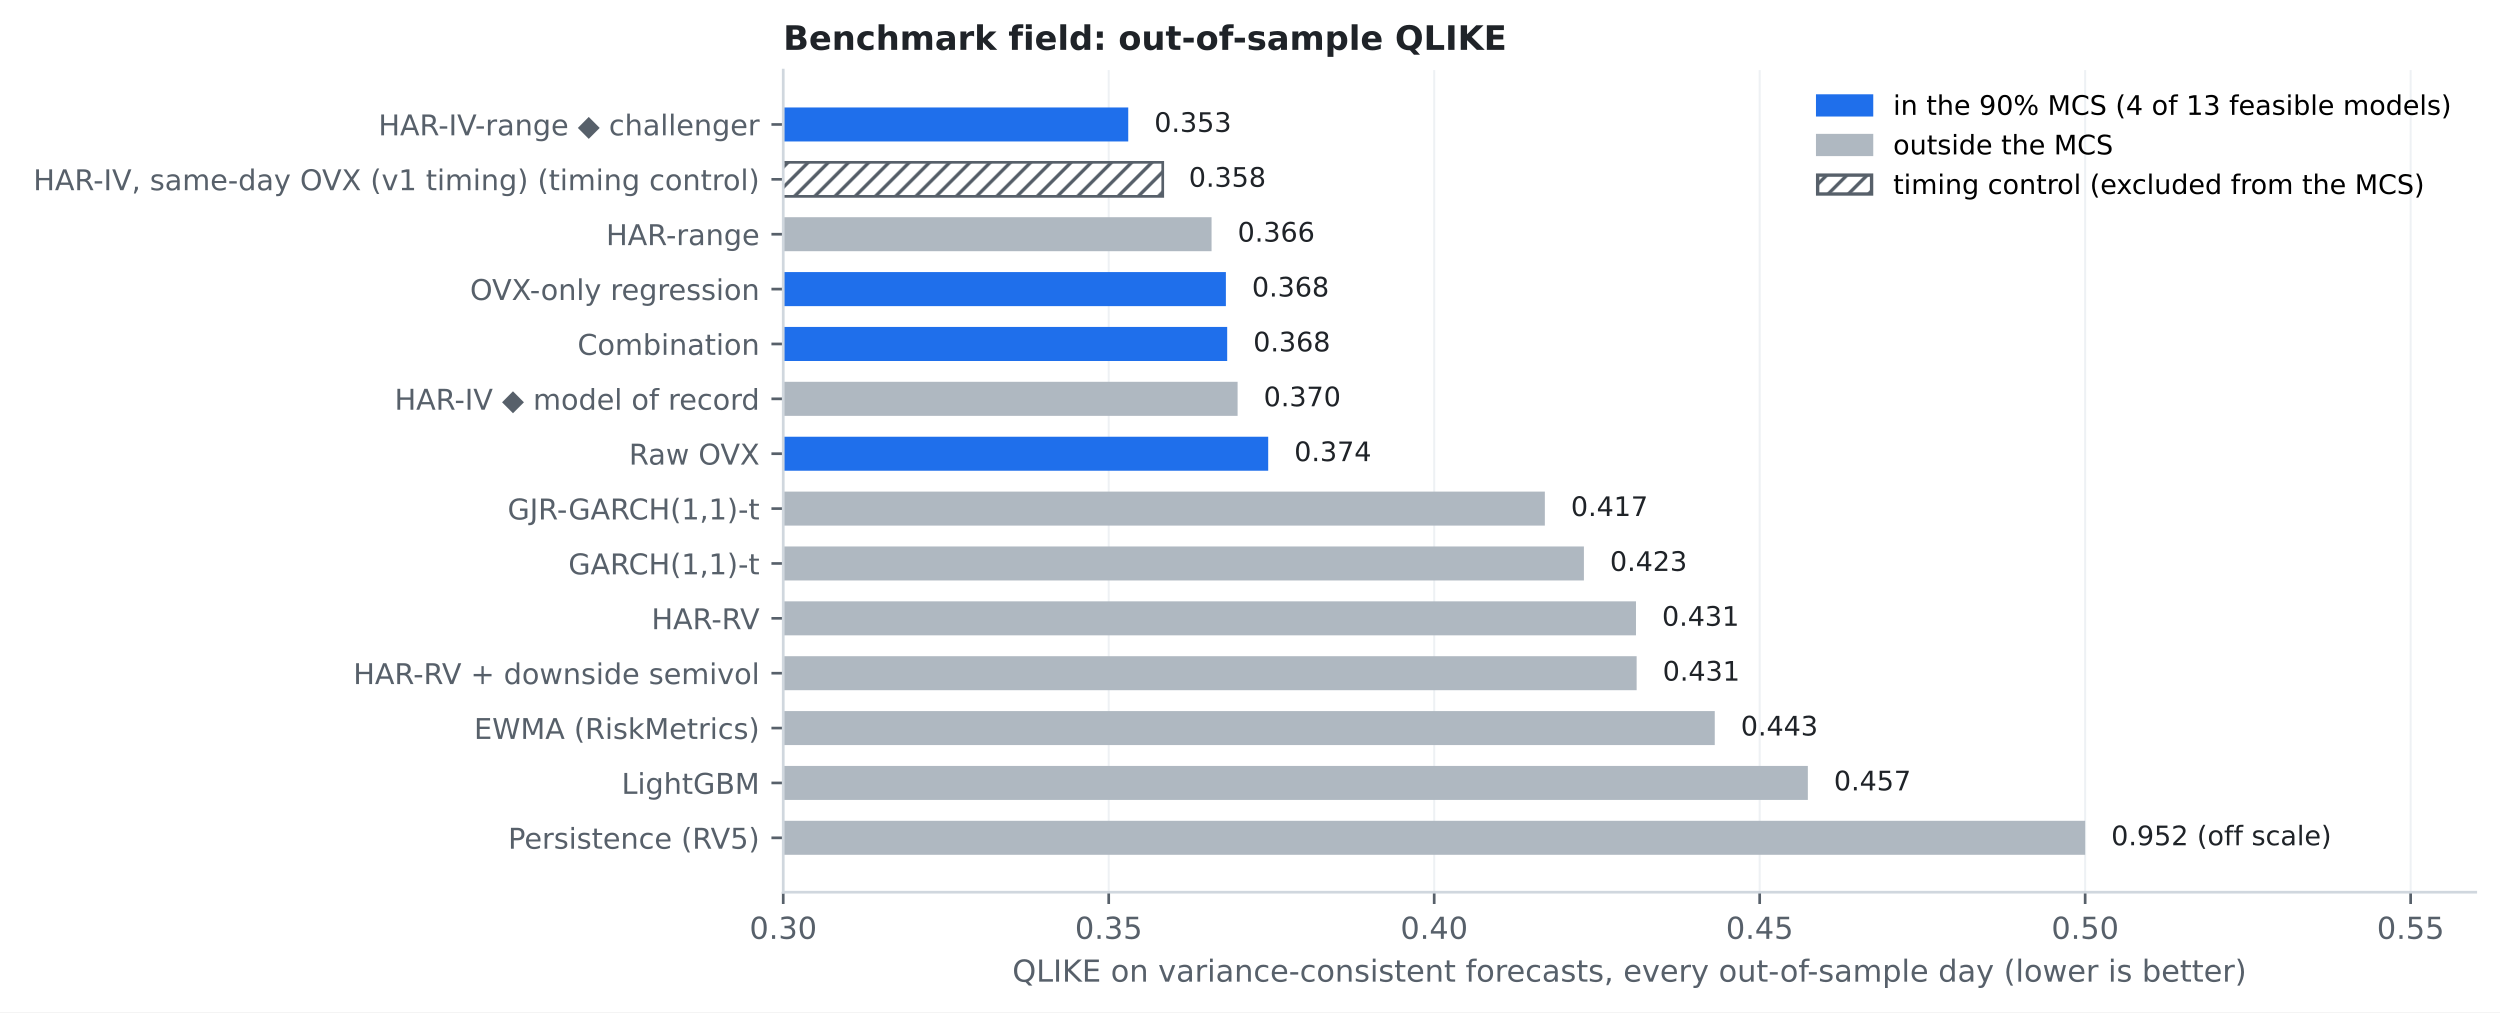
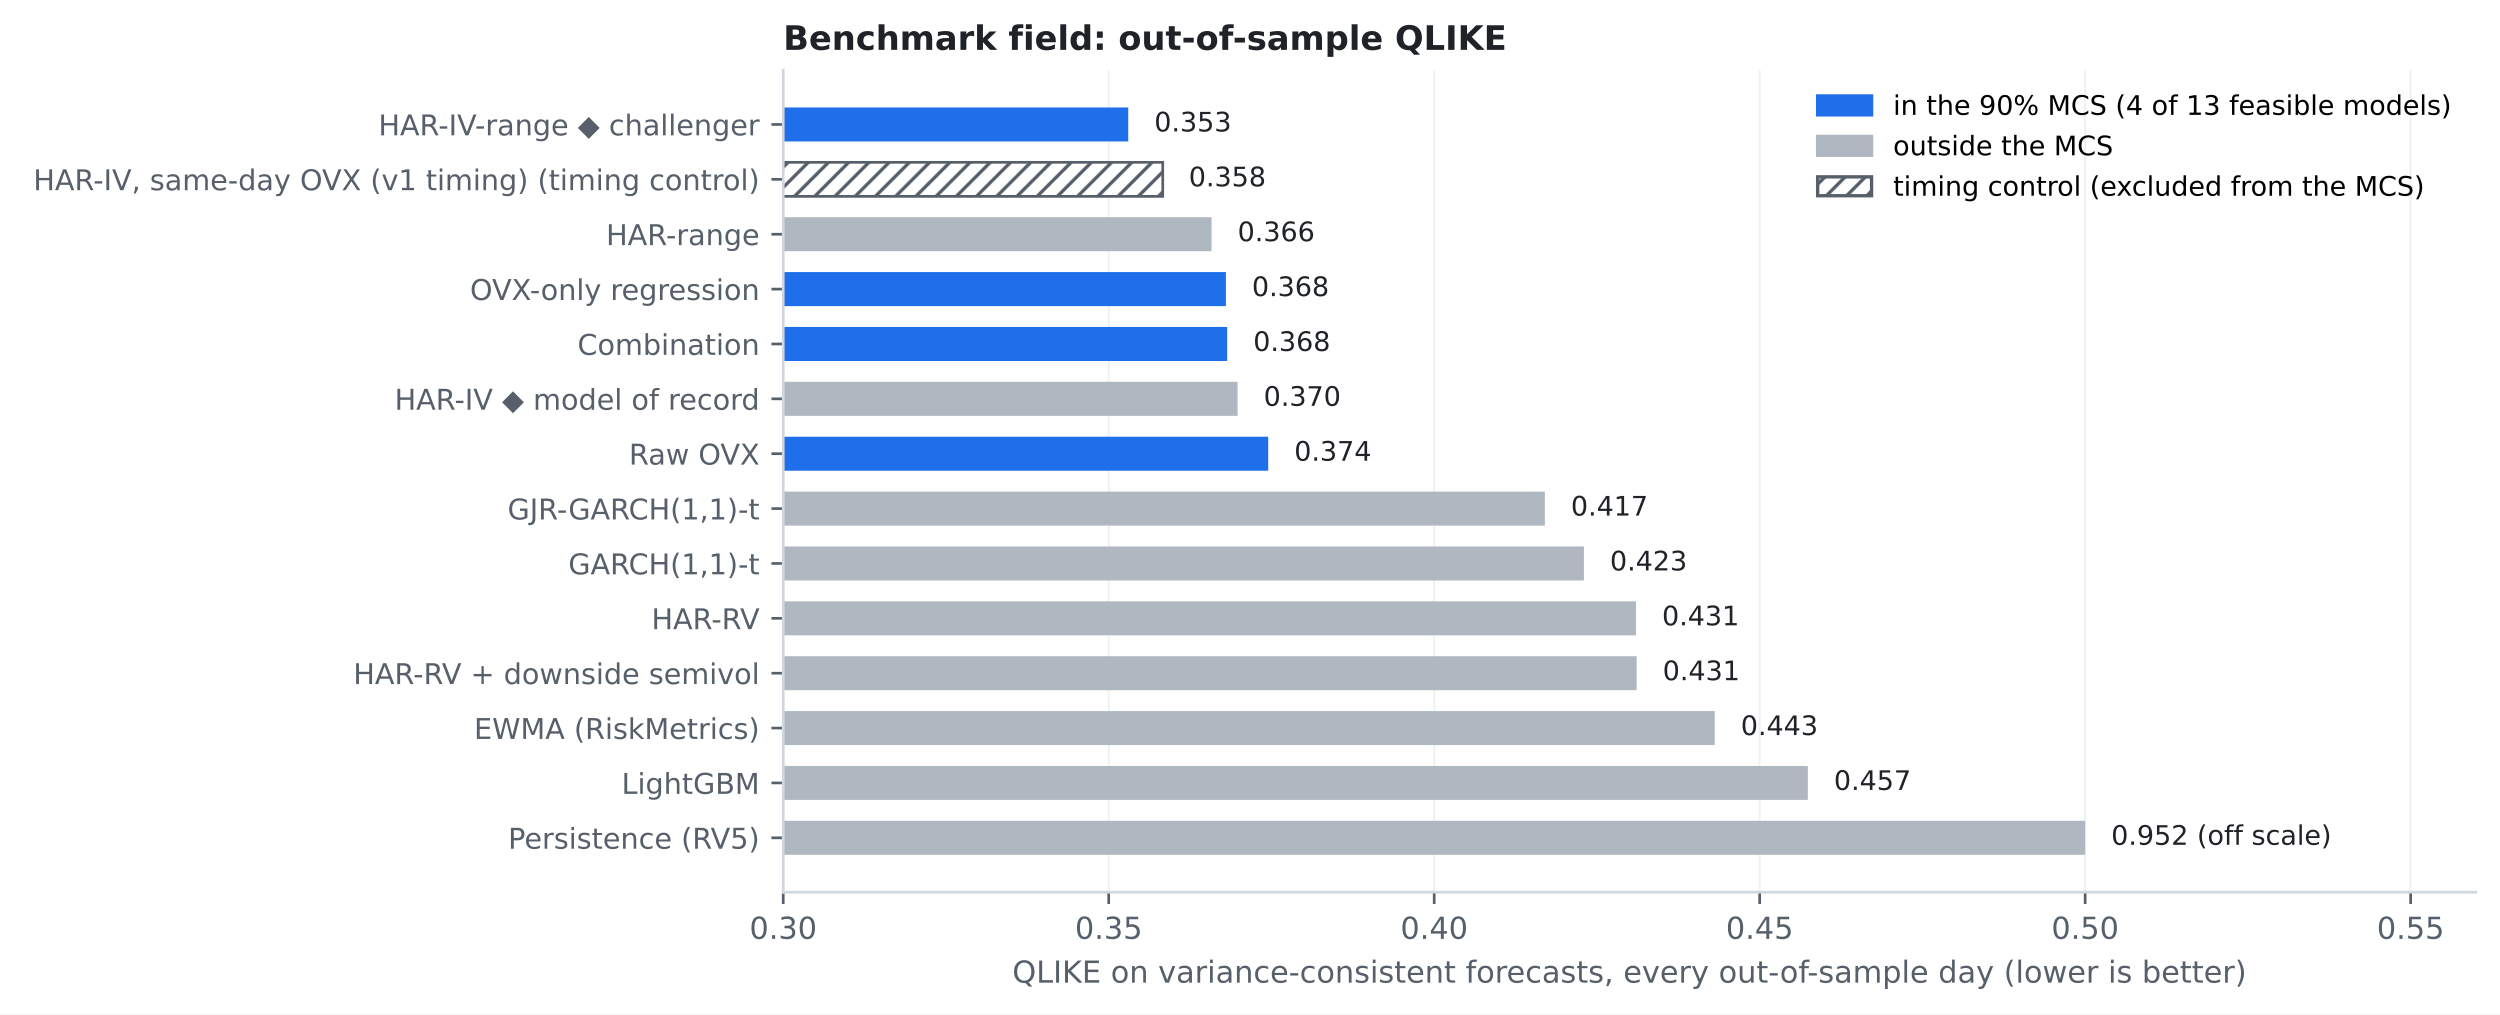
- <svg xmlns="http://www.w3.org/2000/svg" xmlns:xlink="http://www.w3.org/1999/xlink" width="741.8pt" height="300.355pt" viewBox="0 0 741.8 300.355" version="1.1">
+ <svg xmlns="http://www.w3.org/2000/svg" xmlns:xlink="http://www.w3.org/1999/xlink" width="741.8pt" height="300.935pt" viewBox="0 0 741.8 300.935" version="1.1">
  <defs>
    <style type="text/css">*{stroke-linejoin: round; stroke-linecap: butt}</style>
  </defs>
  <g id="figure_1">
    <g id="patch_1">
-       <path d="M 0 300.355  L 741.8 300.355  L 741.8 0  L 0 0  z " style="fill: #ffffff" />
+       <path d="M 0 300.935  L 741.8 300.935  L 741.8 0  L 0 0  z " style="fill: #ffffff" />
    </g>
    <g id="axes_1">
      <g id="patch_2">
        <path d="M 232.4 264.734  L 734.6 264.734  L 734.6 20.798  L 232.4 20.798  z " style="fill: #ffffff" />
      </g>
      <g id="matplotlib.axis_1">
        <g id="xtick_1">
          <g id="line2d_1">
            <path d="M 232.4 264.734  L 232.4 20.798  " clip-path="url(#p38cf2f1c58)" style="fill: none; stroke: #eef1f4; stroke-width: 0.6; stroke-linecap: square" />
          </g>
          <g id="line2d_2">
            <defs>
              <path id="m6ad224dbcd" d="M 0 0  L 0 3.5  " style="stroke: #57606a; stroke-width: 0.8" />
            </defs>
            <g>
              <use xlink:href="#m6ad224dbcd" x="232.4" y="264.734" style="fill: #57606a; stroke: #57606a; stroke-width: 0.8" />
            </g>
          </g>
          <g id="text_1">
-             <text style="font-size: 9px; font-family: 'DejaVu Sans'; text-anchor: middle; fill: #57606a" x="232.4" y="278.573" transform="rotate(-0 232.4003 278.573)">0.30</text>
+             <text style="font-size: 9px; font-family: 'DejaVu Sans'; text-anchor: middle; fill: #57606a" x="232.4" y="278.572" transform="rotate(-0 232.4003 278.5723)">0.30</text>
          </g>
        </g>
        <g id="xtick_2">
          <g id="line2d_3">
            <path d="M 328.977 264.734  L 328.977 20.798  " clip-path="url(#p38cf2f1c58)" style="fill: none; stroke: #eef1f4; stroke-width: 0.6; stroke-linecap: square" />
          </g>
          <g id="line2d_4">
            <g>
              <use xlink:href="#m6ad224dbcd" x="328.977" y="264.734" style="fill: #57606a; stroke: #57606a; stroke-width: 0.8" />
            </g>
          </g>
          <g id="text_2">
-             <text style="font-size: 9px; font-family: 'DejaVu Sans'; text-anchor: middle; fill: #57606a" x="328.977" y="278.573" transform="rotate(-0 328.9772 278.573)">0.35</text>
+             <text style="font-size: 9px; font-family: 'DejaVu Sans'; text-anchor: middle; fill: #57606a" x="328.977" y="278.572" transform="rotate(-0 328.9772 278.5723)">0.35</text>
          </g>
        </g>
        <g id="xtick_3">
          <g id="line2d_5">
            <path d="M 425.554 264.734  L 425.554 20.798  " clip-path="url(#p38cf2f1c58)" style="fill: none; stroke: #eef1f4; stroke-width: 0.6; stroke-linecap: square" />
          </g>
          <g id="line2d_6">
            <g>
              <use xlink:href="#m6ad224dbcd" x="425.554" y="264.734" style="fill: #57606a; stroke: #57606a; stroke-width: 0.8" />
            </g>
          </g>
          <g id="text_3">
-             <text style="font-size: 9px; font-family: 'DejaVu Sans'; text-anchor: middle; fill: #57606a" x="425.554" y="278.573" transform="rotate(-0 425.5542 278.573)">0.40</text>
+             <text style="font-size: 9px; font-family: 'DejaVu Sans'; text-anchor: middle; fill: #57606a" x="425.554" y="278.572" transform="rotate(-0 425.5542 278.5723)">0.40</text>
          </g>
        </g>
        <g id="xtick_4">
          <g id="line2d_7">
            <path d="M 522.131 264.734  L 522.131 20.798  " clip-path="url(#p38cf2f1c58)" style="fill: none; stroke: #eef1f4; stroke-width: 0.6; stroke-linecap: square" />
          </g>
          <g id="line2d_8">
            <g>
              <use xlink:href="#m6ad224dbcd" x="522.131" y="264.734" style="fill: #57606a; stroke: #57606a; stroke-width: 0.8" />
            </g>
          </g>
          <g id="text_4">
-             <text style="font-size: 9px; font-family: 'DejaVu Sans'; text-anchor: middle; fill: #57606a" x="522.131" y="278.573" transform="rotate(-0 522.1311 278.573)">0.45</text>
+             <text style="font-size: 9px; font-family: 'DejaVu Sans'; text-anchor: middle; fill: #57606a" x="522.131" y="278.572" transform="rotate(-0 522.1311 278.5723)">0.45</text>
          </g>
        </g>
        <g id="xtick_5">
          <g id="line2d_9">
            <path d="M 618.708 264.734  L 618.708 20.798  " clip-path="url(#p38cf2f1c58)" style="fill: none; stroke: #eef1f4; stroke-width: 0.6; stroke-linecap: square" />
          </g>
          <g id="line2d_10">
            <g>
              <use xlink:href="#m6ad224dbcd" x="618.708" y="264.734" style="fill: #57606a; stroke: #57606a; stroke-width: 0.8" />
            </g>
          </g>
          <g id="text_5">
-             <text style="font-size: 9px; font-family: 'DejaVu Sans'; text-anchor: middle; fill: #57606a" x="618.708" y="278.573" transform="rotate(-0 618.708 278.573)">0.50</text>
+             <text style="font-size: 9px; font-family: 'DejaVu Sans'; text-anchor: middle; fill: #57606a" x="618.708" y="278.572" transform="rotate(-0 618.708 278.5723)">0.50</text>
          </g>
        </g>
        <g id="xtick_6">
          <g id="line2d_11">
            <path d="M 715.285 264.734  L 715.285 20.798  " clip-path="url(#p38cf2f1c58)" style="fill: none; stroke: #eef1f4; stroke-width: 0.6; stroke-linecap: square" />
          </g>
          <g id="line2d_12">
            <g>
              <use xlink:href="#m6ad224dbcd" x="715.285" y="264.734" style="fill: #57606a; stroke: #57606a; stroke-width: 0.8" />
            </g>
          </g>
          <g id="text_6">
-             <text style="font-size: 9px; font-family: 'DejaVu Sans'; text-anchor: middle; fill: #57606a" x="715.285" y="278.573" transform="rotate(-0 715.2849 278.573)">0.55</text>
+             <text style="font-size: 9px; font-family: 'DejaVu Sans'; text-anchor: middle; fill: #57606a" x="715.285" y="278.572" transform="rotate(-0 715.2849 278.5723)">0.55</text>
          </g>
        </g>
        <g id="text_7">
-           <text style="font-size: 9px; font-family: 'DejaVu Sans'; text-anchor: middle; fill: #57606a" x="483.5" y="291.283" transform="rotate(-0 483.5003 291.2833)">QLIKE on variance-consistent forecasts, every out-of-sample day (lower is better)</text>
+           <text style="font-size: 9px; font-family: 'DejaVu Sans'; text-anchor: middle; fill: #57606a" x="483.5" y="291.573" transform="rotate(-0 483.5003 291.573)">QLIKE on variance-consistent forecasts, every out-of-sample day (lower is better)</text>
        </g>
      </g>
      <g id="matplotlib.axis_2">
        <g id="ytick_1">
          <g id="line2d_13">
            <defs>
              <path id="m0299c22814" d="M 0 0  L -3.5 0  " style="stroke: #57606a; stroke-width: 0.8" />
            </defs>
            <g>
              <use xlink:href="#m0299c22814" x="232.4" y="248.599" style="fill: #57606a; stroke: #57606a; stroke-width: 0.8" />
            </g>
          </g>
          <g id="text_8">
            <text style="font-size: 8.5px; font-family: 'DejaVu Sans'; text-anchor: end; fill: #57606a" x="225.4" y="251.828" transform="rotate(-0 225.4003 251.8284)">Persistence (RV5)</text>
          </g>
        </g>
        <g id="ytick_2">
          <g id="line2d_14">
            <g>
              <use xlink:href="#m0299c22814" x="232.4" y="232.317" style="fill: #57606a; stroke: #57606a; stroke-width: 0.8" />
            </g>
          </g>
          <g id="text_9">
            <text style="font-size: 8.5px; font-family: 'DejaVu Sans'; text-anchor: end; fill: #57606a" x="225.4" y="235.546" transform="rotate(-0 225.4003 235.5464)">LightGBM</text>
          </g>
        </g>
        <g id="ytick_3">
          <g id="line2d_15">
            <g>
              <use xlink:href="#m0299c22814" x="232.4" y="216.035" style="fill: #57606a; stroke: #57606a; stroke-width: 0.8" />
            </g>
          </g>
          <g id="text_10">
            <text style="font-size: 8.5px; font-family: 'DejaVu Sans'; text-anchor: end; fill: #57606a" x="225.4" y="219.264" transform="rotate(-0 225.4003 219.2645)">EWMA (RiskMetrics)</text>
          </g>
        </g>
        <g id="ytick_4">
          <g id="line2d_16">
            <g>
              <use xlink:href="#m0299c22814" x="232.4" y="199.753" style="fill: #57606a; stroke: #57606a; stroke-width: 0.8" />
            </g>
          </g>
          <g id="text_11">
            <text style="font-size: 8.5px; font-family: 'DejaVu Sans'; text-anchor: end; fill: #57606a" x="225.4" y="202.983" transform="rotate(-0 225.4003 202.9826)">HAR-RV + downside semivol</text>
          </g>
        </g>
        <g id="ytick_5">
          <g id="line2d_17">
            <g>
              <use xlink:href="#m0299c22814" x="232.4" y="183.471" style="fill: #57606a; stroke: #57606a; stroke-width: 0.8" />
            </g>
          </g>
          <g id="text_12">
-             <text style="font-size: 8.5px; font-family: 'DejaVu Sans'; text-anchor: end; fill: #57606a" x="225.4" y="186.701" transform="rotate(-0 225.4003 186.7006)">HAR-RV</text>
+             <text style="font-size: 8.5px; font-family: 'DejaVu Sans'; text-anchor: end; fill: #57606a" x="225.4" y="186.7" transform="rotate(-0 225.4003 186.7003)">HAR-RV</text>
          </g>
        </g>
        <g id="ytick_6">
          <g id="line2d_18">
            <g>
              <use xlink:href="#m0299c22814" x="232.4" y="167.189" style="fill: #57606a; stroke: #57606a; stroke-width: 0.8" />
            </g>
          </g>
          <g id="text_13">
-             <text style="font-size: 8.5px; font-family: 'DejaVu Sans'; text-anchor: end; fill: #57606a" x="225.4" y="170.419" transform="rotate(-0 225.4003 170.4187)">GARCH(1,1)-t</text>
+             <text style="font-size: 8.5px; font-family: 'DejaVu Sans'; text-anchor: end; fill: #57606a" x="225.4" y="170.418" transform="rotate(-0 225.4003 170.4183)">GARCH(1,1)-t</text>
          </g>
        </g>
        <g id="ytick_7">
          <g id="line2d_19">
            <g>
              <use xlink:href="#m0299c22814" x="232.4" y="150.907" style="fill: #57606a; stroke: #57606a; stroke-width: 0.8" />
            </g>
          </g>
          <g id="text_14">
-             <text style="font-size: 8.5px; font-family: 'DejaVu Sans'; text-anchor: end; fill: #57606a" x="225.4" y="154.137" transform="rotate(-0 225.4003 154.1367)">GJR-GARCH(1,1)-t</text>
+             <text style="font-size: 8.5px; font-family: 'DejaVu Sans'; text-anchor: end; fill: #57606a" x="225.4" y="154.136" transform="rotate(-0 225.4003 154.1364)">GJR-GARCH(1,1)-t</text>
          </g>
        </g>
        <g id="ytick_8">
          <g id="line2d_20">
            <g>
              <use xlink:href="#m0299c22814" x="232.4" y="134.625" style="fill: #57606a; stroke: #57606a; stroke-width: 0.8" />
            </g>
          </g>
          <g id="text_15">
-             <text style="font-size: 8.5px; font-family: 'DejaVu Sans'; text-anchor: end; fill: #57606a" x="225.4" y="137.855" transform="rotate(-0 225.4003 137.8548)">Raw OVX</text>
+             <text style="font-size: 8.5px; font-family: 'DejaVu Sans'; text-anchor: end; fill: #57606a" x="225.4" y="137.854" transform="rotate(-0 225.4003 137.8545)">Raw OVX</text>
          </g>
        </g>
        <g id="ytick_9">
          <g id="line2d_21">
            <g>
              <use xlink:href="#m0299c22814" x="232.4" y="118.344" style="fill: #57606a; stroke: #57606a; stroke-width: 0.8" />
            </g>
          </g>
          <g id="text_16">
            <text style="font-size: 8.5px; font-family: 'DejaVu Sans'; text-anchor: end; fill: #57606a" x="225.4" y="121.573" transform="rotate(-0 225.4003 121.5729)">HAR-IV  ◆ model of record</text>
          </g>
        </g>
        <g id="ytick_10">
          <g id="line2d_22">
            <g>
              <use xlink:href="#m0299c22814" x="232.4" y="102.062" style="fill: #57606a; stroke: #57606a; stroke-width: 0.8" />
            </g>
          </g>
          <g id="text_17">
            <text style="font-size: 8.5px; font-family: 'DejaVu Sans'; text-anchor: end; fill: #57606a" x="225.4" y="105.291" transform="rotate(-0 225.4003 105.2909)">Combination</text>
          </g>
        </g>
        <g id="ytick_11">
          <g id="line2d_23">
            <g>
              <use xlink:href="#m0299c22814" x="232.4" y="85.78" style="fill: #57606a; stroke: #57606a; stroke-width: 0.8" />
            </g>
          </g>
          <g id="text_18">
            <text style="font-size: 8.5px; font-family: 'DejaVu Sans'; text-anchor: end; fill: #57606a" x="225.4" y="89.009" transform="rotate(-0 225.4003 89.00899)">OVX-only regression</text>
          </g>
        </g>
        <g id="ytick_12">
          <g id="line2d_24">
            <g>
              <use xlink:href="#m0299c22814" x="232.4" y="69.498" style="fill: #57606a; stroke: #57606a; stroke-width: 0.8" />
            </g>
          </g>
          <g id="text_19">
-             <text style="font-size: 8.5px; font-family: 'DejaVu Sans'; text-anchor: end; fill: #57606a" x="225.4" y="72.727" transform="rotate(-0 225.4003 72.72705)">HAR-range</text>
+             <text style="font-size: 8.5px; font-family: 'DejaVu Sans'; text-anchor: end; fill: #57606a" x="225.4" y="72.727" transform="rotate(-0 225.4003 72.72672)">HAR-range</text>
          </g>
        </g>
        <g id="ytick_13">
          <g id="line2d_25">
            <g>
              <use xlink:href="#m0299c22814" x="232.4" y="53.216" style="fill: #57606a; stroke: #57606a; stroke-width: 0.8" />
            </g>
          </g>
          <g id="text_20">
            <text style="font-size: 8.5px; font-family: 'DejaVu Sans'; text-anchor: end; fill: #57606a" x="225.4" y="56.445" transform="rotate(-0 225.4003 56.44511)">HAR-IV, same-day OVX (v1 timing)  (timing control)</text>
          </g>
        </g>
        <g id="ytick_14">
          <g id="line2d_26">
            <g>
              <use xlink:href="#m0299c22814" x="232.4" y="36.934" style="fill: #57606a; stroke: #57606a; stroke-width: 0.8" />
            </g>
          </g>
          <g id="text_21">
            <text style="font-size: 8.5px; font-family: 'DejaVu Sans'; text-anchor: end; fill: #57606a" x="225.4" y="40.163" transform="rotate(-0 225.4003 40.16317)">HAR-IV-range  ◆ challenger</text>
          </g>
        </g>
      </g>
      <g id="patch_3">
        <path d="M -347.061 253.646  L 618.708 253.646  L 618.708 243.552  L -347.061 243.552  z " clip-path="url(#p38cf2f1c58)" style="fill: #afb8c1" />
      </g>
      <g id="patch_4">
        <path d="M -347.061 237.364  L 536.424 237.364  L 536.424 227.27  L -347.061 227.27  z " clip-path="url(#p38cf2f1c58)" style="fill: #afb8c1" />
      </g>
      <g id="patch_5">
        <path d="M -347.061 221.083  L 508.803 221.083  L 508.803 210.988  L -347.061 210.988  z " clip-path="url(#p38cf2f1c58)" style="fill: #afb8c1" />
      </g>
      <g id="patch_6">
        <path d="M -347.061 204.801  L 485.625 204.801  L 485.625 194.706  L -347.061 194.706  z " clip-path="url(#p38cf2f1c58)" style="fill: #afb8c1" />
      </g>
      <g id="patch_7">
        <path d="M -347.061 188.519  L 485.432 188.519  L 485.432 178.424  L -347.061 178.424  z " clip-path="url(#p38cf2f1c58)" style="fill: #afb8c1" />
      </g>
      <g id="patch_8">
        <path d="M -347.061 172.237  L 469.98 172.237  L 469.98 162.142  L -347.061 162.142  z " clip-path="url(#p38cf2f1c58)" style="fill: #afb8c1" />
      </g>
      <g id="patch_9">
        <path d="M -347.061 155.955  L 458.39 155.955  L 458.39 145.86  L -347.061 145.86  z " clip-path="url(#p38cf2f1c58)" style="fill: #afb8c1" />
      </g>
      <g id="patch_10">
        <path d="M -347.061 139.673  L 376.3 139.673  L 376.3 129.578  L -347.061 129.578  z " clip-path="url(#p38cf2f1c58)" style="fill: #1f6feb" />
      </g>
      <g id="patch_11">
        <path d="M -347.061 123.391  L 367.222 123.391  L 367.222 113.296  L -347.061 113.296  z " clip-path="url(#p38cf2f1c58)" style="fill: #afb8c1" />
      </g>
      <g id="patch_12">
        <path d="M -347.061 107.109  L 364.131 107.109  L 364.131 97.014  L -347.061 97.014  z " clip-path="url(#p38cf2f1c58)" style="fill: #1f6feb" />
      </g>
      <g id="patch_13">
        <path d="M -347.061 90.827  L 363.745 90.827  L 363.745 80.732  L -347.061 80.732  z " clip-path="url(#p38cf2f1c58)" style="fill: #1f6feb" />
      </g>
      <g id="patch_14">
        <path d="M -347.061 74.545  L 359.496 74.545  L 359.496 64.45  L -347.061 64.45  z " clip-path="url(#p38cf2f1c58)" style="fill: #afb8c1" />
      </g>
      <g id="patch_15">
        <path d="M -347.061 58.263  L 345.009 58.263  L 345.009 48.168  L -347.061 48.168  z " clip-path="url(#p38cf2f1c58)" style="fill: url(#h2dbc0f0480); stroke: #57606a; stroke-width: 0.8; stroke-linejoin: miter" />
      </g>
      <g id="patch_16">
        <path d="M -347.061 41.981  L 334.772 41.981  L 334.772 31.886  L -347.061 31.886  z " clip-path="url(#p38cf2f1c58)" style="fill: #1f6feb" />
      </g>
      <g id="patch_17">
        <path d="M 232.4 264.734  L 232.4 20.798  " style="fill: none; stroke: #d0d7de; stroke-width: 0.8; stroke-linejoin: miter; stroke-linecap: square" />
      </g>
      <g id="patch_18">
        <path d="M 232.4 264.734  L 734.6 264.734  " style="fill: none; stroke: #d0d7de; stroke-width: 0.8; stroke-linejoin: miter; stroke-linecap: square" />
      </g>
      <g id="text_22">
-         <text style="font-size: 8px; font-family: 'DejaVu Sans'; text-anchor: start; fill: #1f2328" x="626.434" y="250.807" transform="rotate(-0 626.4342 250.8065)">0.952  (off scale)</text>
+         <text style="font-size: 8px; font-family: 'DejaVu Sans'; text-anchor: start; fill: #1f2328" x="626.434" y="250.677" transform="rotate(-0 626.4342 250.6775)">0.952  (off scale)</text>
      </g>
      <g id="text_23">
-         <text style="font-size: 8px; font-family: 'DejaVu Sans'; text-anchor: start; fill: #1f2328" x="544.151" y="234.525" transform="rotate(-0 544.1506 234.5246)">0.457</text>
+         <text style="font-size: 8px; font-family: 'DejaVu Sans'; text-anchor: start; fill: #1f2328" x="544.151" y="234.395" transform="rotate(-0 544.1506 234.3952)">0.457</text>
      </g>
      <g id="text_24">
-         <text style="font-size: 8px; font-family: 'DejaVu Sans'; text-anchor: start; fill: #1f2328" x="516.53" y="218.243" transform="rotate(-0 516.5296 218.2427)">0.443</text>
+         <text style="font-size: 8px; font-family: 'DejaVu Sans'; text-anchor: start; fill: #1f2328" x="516.53" y="218.113" transform="rotate(-0 516.5296 218.1133)">0.443</text>
      </g>
      <g id="text_25">
-         <text style="font-size: 8px; font-family: 'DejaVu Sans'; text-anchor: start; fill: #1f2328" x="493.351" y="201.961" transform="rotate(-0 493.3512 201.9607)">0.431</text>
+         <text style="font-size: 8px; font-family: 'DejaVu Sans'; text-anchor: start; fill: #1f2328" x="493.351" y="201.831" transform="rotate(-0 493.3512 201.8313)">0.431</text>
      </g>
      <g id="text_26">
-         <text style="font-size: 8px; font-family: 'DejaVu Sans'; text-anchor: start; fill: #1f2328" x="493.158" y="185.679" transform="rotate(-0 493.158 185.6788)">0.431</text>
+         <text style="font-size: 8px; font-family: 'DejaVu Sans'; text-anchor: start; fill: #1f2328" x="493.158" y="185.549" transform="rotate(-0 493.158 185.5494)">0.431</text>
      </g>
      <g id="text_27">
-         <text style="font-size: 8px; font-family: 'DejaVu Sans'; text-anchor: start; fill: #1f2328" x="477.706" y="169.397" transform="rotate(-0 477.7057 169.3968)">0.423</text>
+         <text style="font-size: 8px; font-family: 'DejaVu Sans'; text-anchor: start; fill: #1f2328" x="477.706" y="169.267" transform="rotate(-0 477.7057 169.2675)">0.423</text>
      </g>
      <g id="text_28">
-         <text style="font-size: 8px; font-family: 'DejaVu Sans'; text-anchor: start; fill: #1f2328" x="466.116" y="153.115" transform="rotate(-0 466.1165 153.1149)">0.417</text>
+         <text style="font-size: 8px; font-family: 'DejaVu Sans'; text-anchor: start; fill: #1f2328" x="466.116" y="152.986" transform="rotate(-0 466.1165 152.9855)">0.417</text>
      </g>
      <g id="text_29">
-         <text style="font-size: 8px; font-family: 'DejaVu Sans'; text-anchor: start; fill: #1f2328" x="384.026" y="136.833" transform="rotate(-0 384.0261 136.833)">0.374</text>
+         <text style="font-size: 8px; font-family: 'DejaVu Sans'; text-anchor: start; fill: #1f2328" x="384.026" y="136.704" transform="rotate(-0 384.0261 136.7036)">0.374</text>
      </g>
      <g id="text_30">
-         <text style="font-size: 8px; font-family: 'DejaVu Sans'; text-anchor: start; fill: #1f2328" x="374.948" y="120.551" transform="rotate(-0 374.9479 120.551)">0.370</text>
+         <text style="font-size: 8px; font-family: 'DejaVu Sans'; text-anchor: start; fill: #1f2328" x="374.948" y="120.422" transform="rotate(-0 374.9479 120.4217)">0.370</text>
      </g>
      <g id="text_31">
-         <text style="font-size: 8px; font-family: 'DejaVu Sans'; text-anchor: start; fill: #1f2328" x="371.857" y="104.269" transform="rotate(-0 371.8574 104.2691)">0.368</text>
+         <text style="font-size: 8px; font-family: 'DejaVu Sans'; text-anchor: start; fill: #1f2328" x="371.857" y="104.14" transform="rotate(-0 371.8574 104.1397)">0.368</text>
      </g>
      <g id="text_32">
-         <text style="font-size: 8px; font-family: 'DejaVu Sans'; text-anchor: start; fill: #1f2328" x="371.471" y="87.987" transform="rotate(-0 371.4711 87.98715)">0.368</text>
+         <text style="font-size: 8px; font-family: 'DejaVu Sans'; text-anchor: start; fill: #1f2328" x="371.471" y="87.858" transform="rotate(-0 371.4711 87.85778)">0.368</text>
      </g>
      <g id="text_33">
-         <text style="font-size: 8px; font-family: 'DejaVu Sans'; text-anchor: start; fill: #1f2328" x="367.222" y="71.705" transform="rotate(-0 367.2217 71.70521)">0.366</text>
+         <text style="font-size: 8px; font-family: 'DejaVu Sans'; text-anchor: start; fill: #1f2328" x="367.222" y="71.576" transform="rotate(-0 367.2217 71.57584)">0.366</text>
      </g>
      <g id="text_34">
-         <text style="font-size: 8px; font-family: 'DejaVu Sans'; text-anchor: start; fill: #1f2328" x="352.735" y="55.423" transform="rotate(-0 352.7352 55.42328)">0.358</text>
+         <text style="font-size: 8px; font-family: 'DejaVu Sans'; text-anchor: start; fill: #1f2328" x="352.735" y="55.294" transform="rotate(-0 352.7352 55.2939)">0.358</text>
      </g>
      <g id="text_35">
-         <text style="font-size: 8px; font-family: 'DejaVu Sans'; text-anchor: start; fill: #1f2328" x="342.498" y="39.141" transform="rotate(-0 342.498 39.14134)">0.353</text>
+         <text style="font-size: 8px; font-family: 'DejaVu Sans'; text-anchor: start; fill: #1f2328" x="342.498" y="39.012" transform="rotate(-0 342.498 39.01196)">0.353</text>
      </g>
      <g id="text_36">
        <text style="font-weight: 700; font-size: 10px; font-family: 'DejaVu Sans'; text-anchor: start; fill: #1f2328" x="232.4" y="14.798" transform="rotate(-0 232.4003 14.79844)">Benchmark field: out-of-sample QLIKE</text>
      </g>
      <g id="legend_1">
        <g id="patch_19">
          <path d="M 539.333 34.077  L 555.333 34.077  L 555.333 28.477  L 539.333 28.477  z " style="fill: #1f6feb; stroke: #1f6feb; stroke-linejoin: miter" />
        </g>
        <g id="text_37">
          <text style="font-size: 8px; font-family: 'DejaVu Sans'; text-anchor: start" x="561.733" y="34.077" transform="rotate(-0 561.7328 34.07719)">in the 90% MCS (4 of 13 feasible models)</text>
        </g>
        <g id="patch_20">
-           <path d="M 539.333 45.82  L 555.333 45.82  L 555.333 40.22  L 539.333 40.22  z " style="fill: #afb8c1; stroke: #afb8c1; stroke-linejoin: miter" />
+           <path d="M 539.333 46.078  L 555.333 46.078  L 555.333 40.478  L 539.333 40.478  z " style="fill: #afb8c1; stroke: #afb8c1; stroke-linejoin: miter" />
        </g>
        <g id="text_38">
-           <text style="font-size: 8px; font-family: 'DejaVu Sans'; text-anchor: start" x="561.733" y="45.82" transform="rotate(-0 561.7328 45.81969)">outside the MCS</text>
+           <text style="font-size: 8px; font-family: 'DejaVu Sans'; text-anchor: start" x="561.733" y="46.078" transform="rotate(-0 561.7328 46.07781)">outside the MCS</text>
        </g>
        <g id="patch_21">
-           <path d="M 539.333 57.562  L 555.333 57.562  L 555.333 51.962  L 539.333 51.962  z " style="fill: url(#h2dbc0f0480); stroke: #57606a; stroke-linejoin: miter" />
+           <path d="M 539.333 58.078  L 555.333 58.078  L 555.333 52.478  L 539.333 52.478  z " style="fill: url(#h2dbc0f0480); stroke: #57606a; stroke-linejoin: miter" />
        </g>
        <g id="text_39">
-           <text style="font-size: 8px; font-family: 'DejaVu Sans'; text-anchor: start" x="561.733" y="57.562" transform="rotate(-0 561.7328 57.56219)">timing control (excluded from the MCS)</text>
+           <text style="font-size: 8px; font-family: 'DejaVu Sans'; text-anchor: start" x="561.733" y="58.078" transform="rotate(-0 561.7328 58.07844)">timing control (excluded from the MCS)</text>
        </g>
      </g>
    </g>
  </g>
  <defs>
    <clipPath id="p38cf2f1c58">
      <rect x="232.4" y="20.798" width="502.2" height="243.936" />
    </clipPath>
  </defs>
  <defs>
    <pattern id="h2dbc0f0480" patternUnits="userSpaceOnUse" x="0" y="0" width="72" height="72">
      <rect x="0" y="0" width="73" height="73" fill="#ffffff" />
      <path d="M -36 36  L 36 -36  M -33 39  L 39 -33  M -30 42  L 42 -30  M -27 45  L 45 -27  M -24 48  L 48 -24  M -21 51  L 51 -21  M -18 54  L 54 -18  M -15 57  L 57 -15  M -12 60  L 60 -12  M -9 63  L 63 -9  M -6 66  L 66 -6  M -3 69  L 69 -3  M 0 72  L 72 0  M 3 75  L 75 3  M 6 78  L 78 6  M 9 81  L 81 9  M 12 84  L 84 12  M 15 87  L 87 15  M 18 90  L 90 18  M 21 93  L 93 21  M 24 96  L 96 24  M 27 99  L 99 27  M 30 102  L 102 30  M 33 105  L 105 33  M 36 108  L 108 36  " style="fill: #57606a; stroke: #57606a; stroke-width: 1.0; stroke-linecap: butt; stroke-linejoin: miter" />
    </pattern>
  </defs>
</svg>
